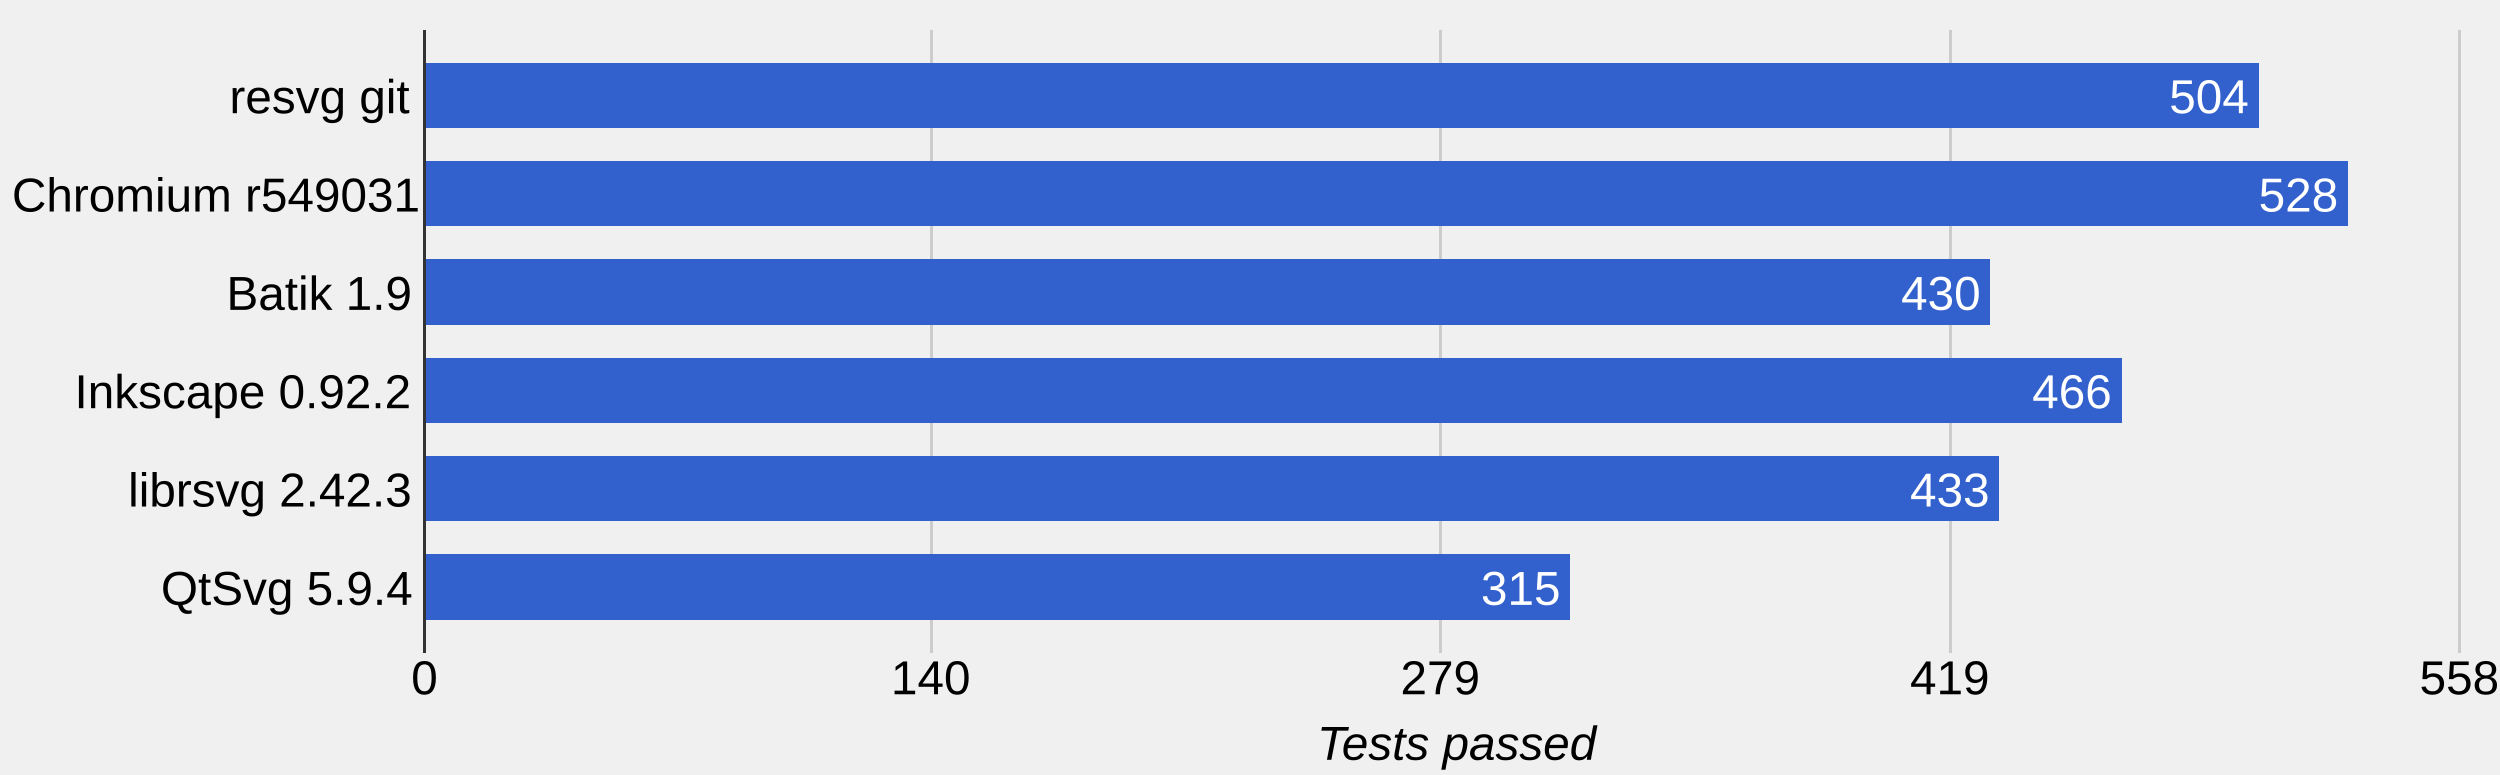
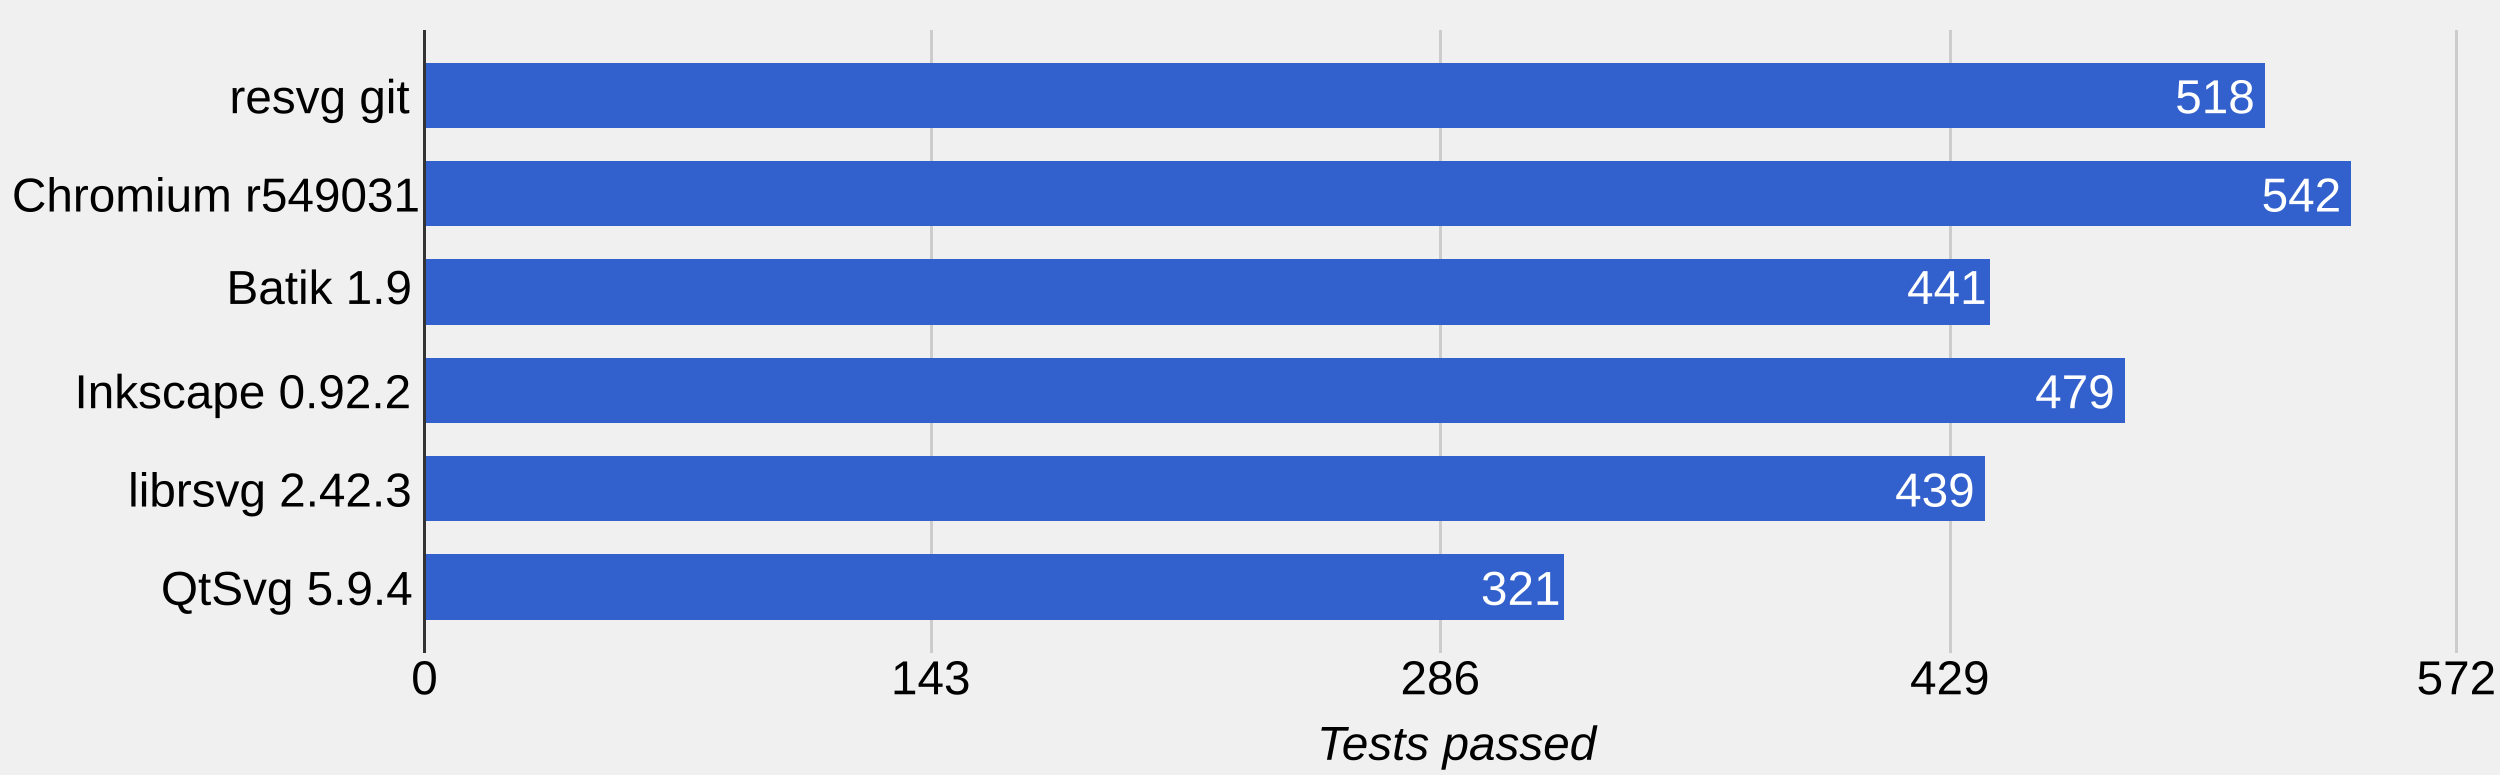
<svg xmlns="http://www.w3.org/2000/svg" height="260" shape-rendering="crispEdges" width="839">
  <text font-family="Arial" font-size="16" x="77" y="38">resvg git</text>
  <text font-family="Arial" font-size="16" x="4" y="71">Chromium r549031</text>
-   <text font-family="Arial" font-size="16" x="76" y="104">Batik 1.9</text>
+   <text font-family="Arial" font-size="16" x="76" y="102">Batik 1.9</text>
  <text font-family="Arial" font-size="16" x="25" y="137">Inkscape 0.92.2</text>
  <text font-family="Arial" font-size="16" x="43" y="170">librsvg 2.42.3</text>
  <text font-family="Arial" font-size="16" x="54" y="203">QtSvg 5.9.4</text>
  <rect fill="#ccc" height="209" width="1" x="142" y="10" />
  <text fill="#000" font-family="Arial" font-size="16" x="138" y="233">0</text>
  <rect fill="#ccc" height="209" width="1" x="312" y="10" />
-   <text fill="#000" font-family="Arial" font-size="16" x="299" y="233">140</text>
+   <text fill="#000" font-family="Arial" font-size="16" x="299" y="233">143</text>
  <rect fill="#ccc" height="209" width="1" x="483" y="10" />
-   <text fill="#000" font-family="Arial" font-size="16" x="470" y="233">279</text>
+   <text fill="#000" font-family="Arial" font-size="16" x="470" y="233">286</text>
  <rect fill="#ccc" height="209" width="1" x="654" y="10" />
-   <text fill="#000" font-family="Arial" font-size="16" x="641" y="233">419</text>
-   <rect fill="#ccc" height="209" width="1" x="825" y="10" />
-   <text fill="#000" font-family="Arial" font-size="16" x="812" y="233">558</text>
-   <rect fill="#3260cd" height="22" width="616" x="142" y="21" />
-   <text fill="#fff" font-family="Arial" font-size="16" x="728" y="38">504</text>
-   <rect fill="#3260cd" height="22" width="646" x="142" y="54" />
-   <text fill="#fff" font-family="Arial" font-size="16" x="758" y="71">528</text>
+   <text fill="#000" font-family="Arial" font-size="16" x="641" y="233">429</text>
+   <rect fill="#ccc" height="209" width="1" x="824" y="10" />
+   <text fill="#000" font-family="Arial" font-size="16" x="811" y="233">572</text>
+   <rect fill="#3260cd" height="22" width="618" x="142" y="21" />
+   <text fill="#fff" font-family="Arial" font-size="16" x="730" y="38">518</text>
+   <rect fill="#3260cd" height="22" width="647" x="142" y="54" />
+   <text fill="#fff" font-family="Arial" font-size="16" x="759" y="71">542</text>
  <rect fill="#3260cd" height="22" width="526" x="142" y="87" />
-   <text fill="#fff" font-family="Arial" font-size="16" x="638" y="104">430</text>
-   <rect fill="#3260cd" height="22" width="570" x="142" y="120" />
-   <text fill="#fff" font-family="Arial" font-size="16" x="682" y="137">466</text>
-   <rect fill="#3260cd" height="22" width="529" x="142" y="153" />
-   <text fill="#fff" font-family="Arial" font-size="16" x="641" y="170">433</text>
-   <rect fill="#3260cd" height="22" width="385" x="142" y="186" />
-   <text fill="#fff" font-family="Arial" font-size="16" x="497" y="203">315</text>
+   <text fill="#fff" font-family="Arial" font-size="16" x="640" y="102">441</text>
+   <rect fill="#3260cd" height="22" width="571" x="142" y="120" />
+   <text fill="#fff" font-family="Arial" font-size="16" x="683" y="137">479</text>
+   <rect fill="#3260cd" height="22" width="524" x="142" y="153" />
+   <text fill="#fff" font-family="Arial" font-size="16" x="636" y="170">439</text>
+   <rect fill="#3260cd" height="22" width="383" x="142" y="186" />
+   <text fill="#fff" font-family="Arial" font-size="16" x="497" y="203">321</text>
  <rect fill="#333" height="209" width="1" x="142" y="10" />
  <text font-family="Arial" font-size="16" font-style="italic" x="442" y="255">Tests passed</text>
</svg>
